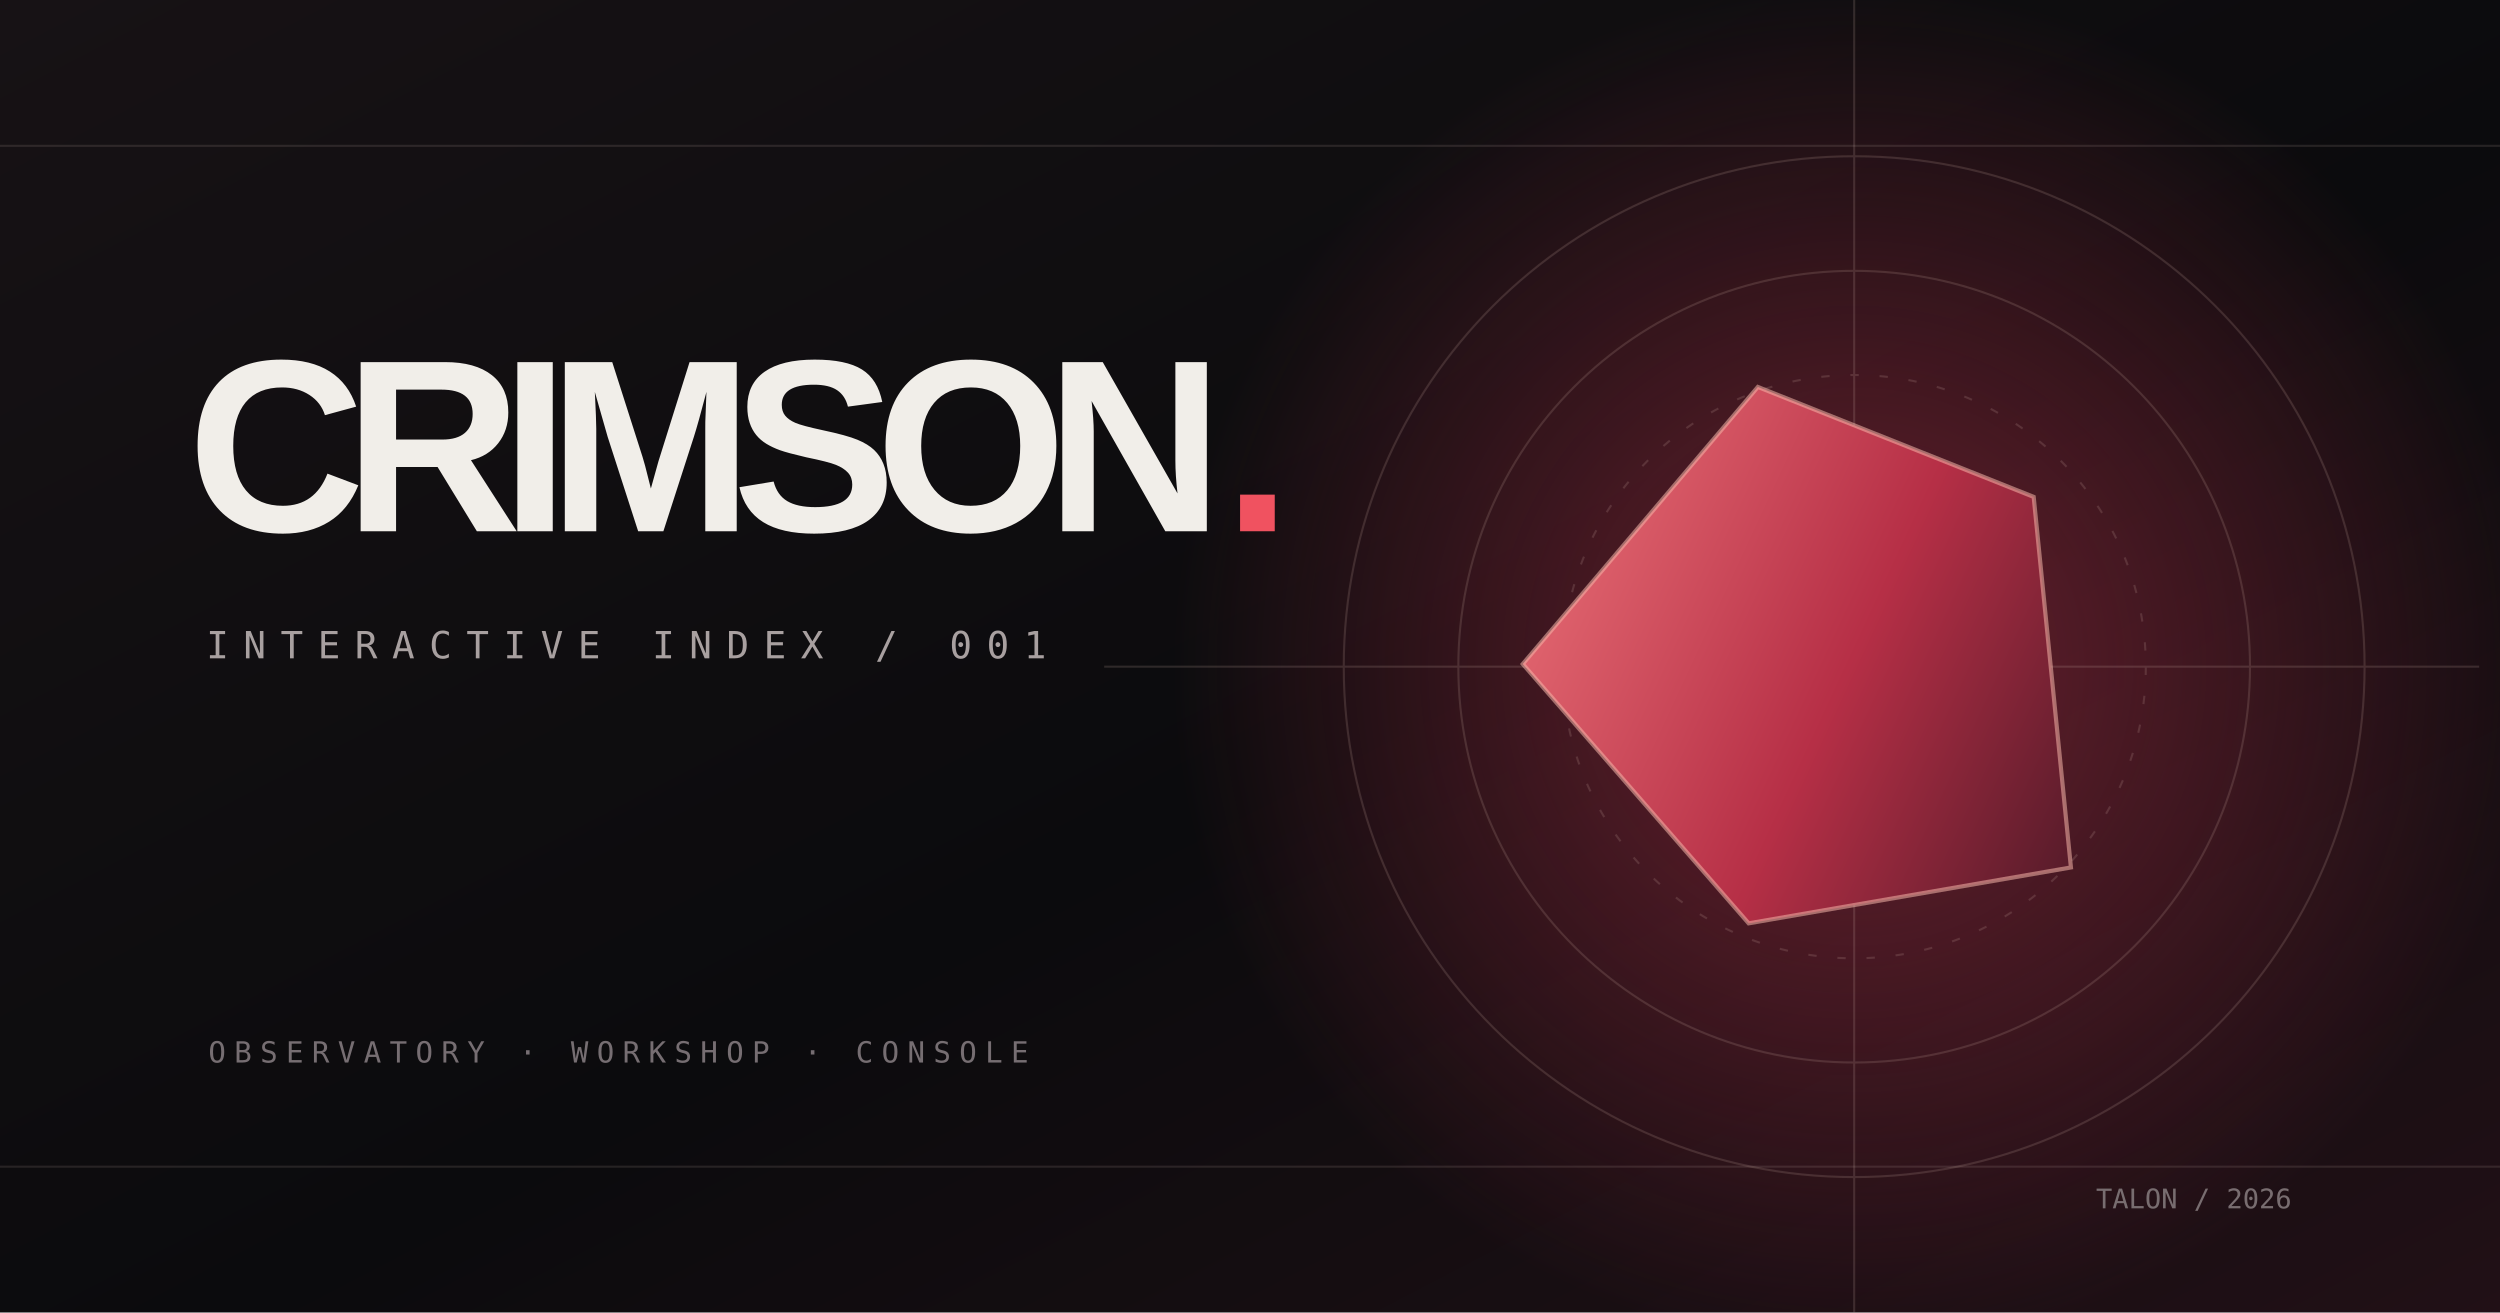
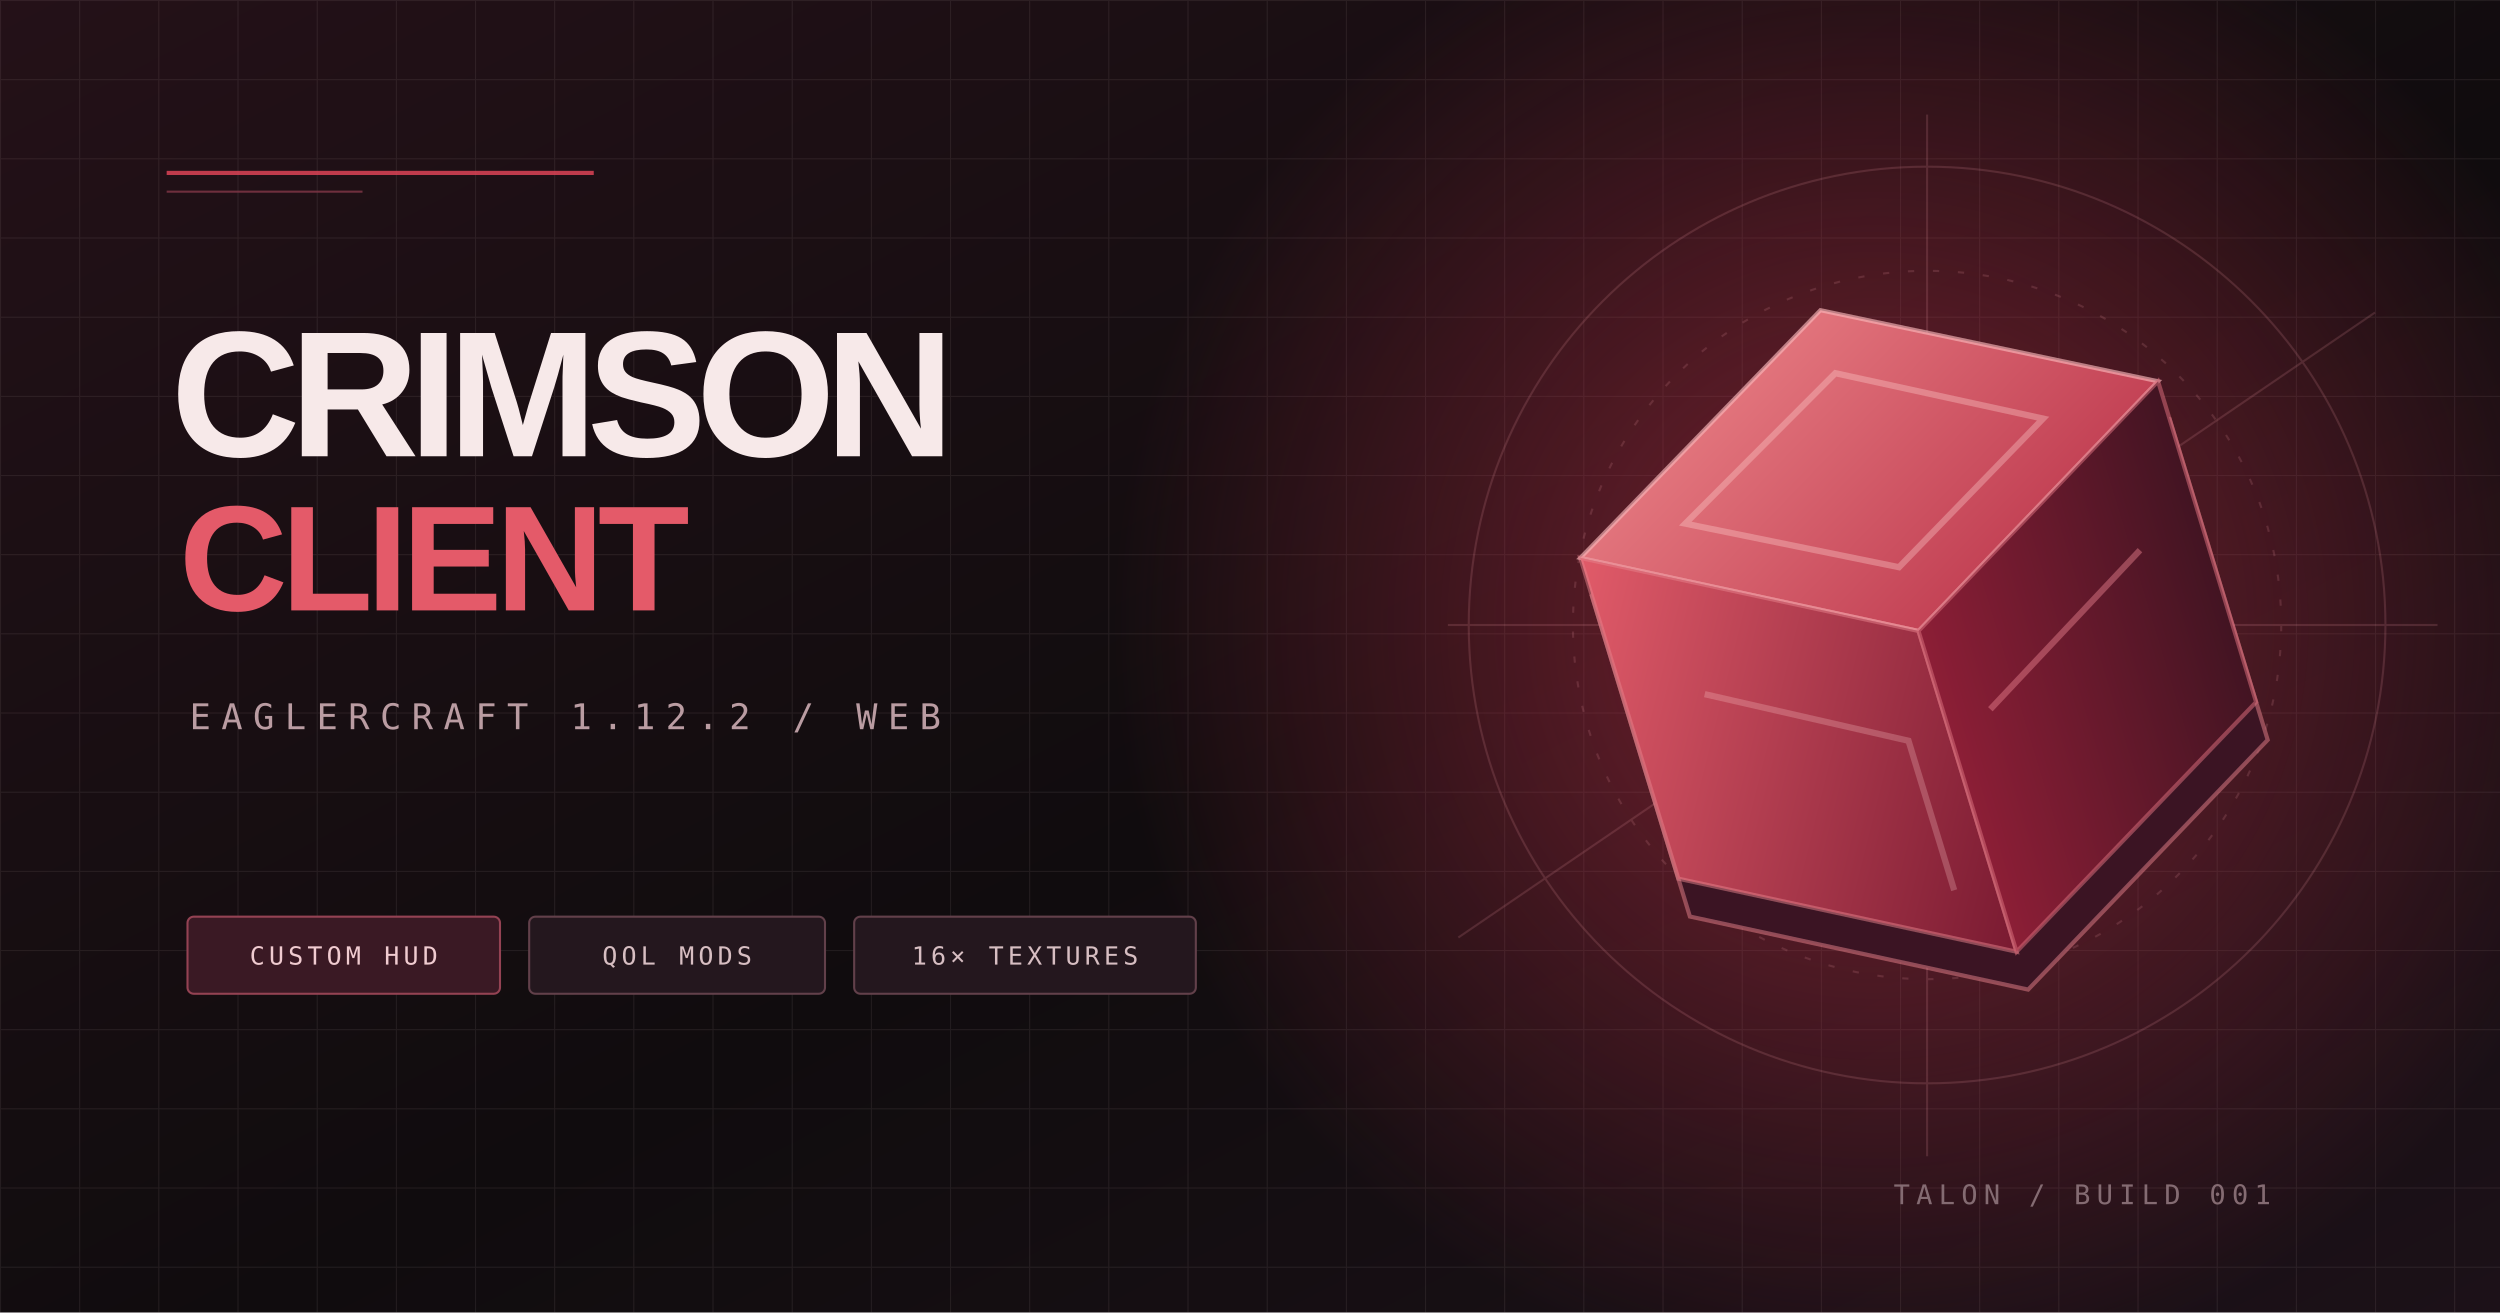
<svg xmlns="http://www.w3.org/2000/svg" width="1200" height="630" viewBox="0 0 1200 630">
  <defs>
    <linearGradient id="bg" x1="0" y1="0" x2="1" y2="1">
-       <stop stop-color="#171215" />
-       <stop offset=".55" stop-color="#0b0b0d" />
-       <stop offset="1" stop-color="#211016" />
+       <stop stop-color="#241118" />
+       <stop offset=".55" stop-color="#100c0e" />
+       <stop offset="1" stop-color="#1c1118" />
    </linearGradient>
    <radialGradient id="glow">
-       <stop stop-color="#a52d43" stop-opacity=".62" />
-       <stop offset="1" stop-color="#a52d43" stop-opacity="0" />
+       <stop stop-color="#c6314a" stop-opacity=".58" />
+       <stop offset="1" stop-color="#c6314a" stop-opacity="0" />
    </radialGradient>
-     <linearGradient id="red" x1="0" y1="0" x2="1" y2="1">
-       <stop stop-color="#f0787d" />
-       <stop offset=".55" stop-color="#b62f46" />
-       <stop offset="1" stop-color="#421724" />
+     <linearGradient id="front" x1="0" y1="0" x2="1" y2="1">
+       <stop stop-color="#e15b69" />
+       <stop offset="1" stop-color="#791a31" />
    </linearGradient>
+     <linearGradient id="side" x1="0" y1="0" x2="1" y2="0">
+       <stop stop-color="#8c1e36" />
+       <stop offset="1" stop-color="#421422" />
+     </linearGradient>
+     <linearGradient id="top" x1="0" y1="0" x2="1" y2="1">
+       <stop stop-color="#f08b8e" />
+       <stop offset="1" stop-color="#b52b43" />
+     </linearGradient>
+     <pattern id="grid" width="38" height="38" patternUnits="userSpaceOnUse">
+       <path d="M38 0H0V38" fill="none" stroke="#dcbfc4" stroke-opacity=".09" stroke-width="1" />
+     </pattern>
  </defs>
  <rect width="1200" height="630" fill="url(#bg)" />
-   <circle cx="890" cy="320" r="330" fill="url(#glow)" />
-   <g opacity=".17" stroke="#d4b8ad" fill="none">
-     <circle cx="890" cy="320" r="245" />
-     <circle cx="890" cy="320" r="190" />
-     <circle cx="890" cy="320" r="140" stroke-dasharray="4 10" />
-     <path d="M530 320H1190M890 0V630" />
+   <rect width="1200" height="630" fill="url(#grid)" />
+   <circle cx="900" cy="300" r="370" fill="url(#glow)" />
+   <g opacity=".19" stroke="#d98b94" fill="none">
+     <path d="M695 300H1170M925 55V555" />
+     <circle cx="925" cy="300" r="220" />
+     <circle cx="925" cy="300" r="170" stroke-dasharray="3 9" />
+     <path d="M700 450L1140 150" />
  </g>
-   <path d="M890 178l108 93-41 174-155-25-62-153z" fill="url(#red)" stroke="#f3b5a8" stroke-opacity=".55" stroke-width="2" transform="rotate(-19 890 320)" />
-   <path d="M0 70H1200M0 560H1200" stroke="#d8c5b8" stroke-opacity=".13" />
-   <text x="90" y="255" fill="#f1eee9" font-family="Arial, sans-serif" font-size="118" font-weight="700" letter-spacing="-10">CRIMSON<tspan fill="#f05260">.</tspan>
-   </text>
-   <text x="99" y="316" fill="#a8a0a0" font-family="monospace" font-size="18" letter-spacing="7">INTERACTIVE INDEX / 001</text>
-   <text x="100" y="510" fill="#766e72" font-family="monospace" font-size="14" letter-spacing="4">OBSERVATORY  ·  WORKSHOP  ·  CONSOLE</text>
-   <text x="1100" y="580" text-anchor="end" fill="#786d70" font-family="monospace" font-size="13">TALON / 2026</text>
+   <g transform="translate(920 300) rotate(-17)">
+     <path d="M0-158L145-78V83L0 164L-145 83V-78Z" fill="#3b1423" stroke="#e7828c" stroke-opacity=".5" stroke-width="2" transform="translate(0 19)" />
+     <path d="M0-158L145-78L0 3L-145-78Z" fill="url(#top)" stroke="#f8b5b8" stroke-opacity=".65" stroke-width="2" />
+     <path d="M-145-78L0 3V164L-145 83Z" fill="url(#front)" stroke="#e7838d" stroke-opacity=".5" stroke-width="2" />
+     <path d="M0 3L145-78V83L0 164Z" fill="url(#side)" stroke="#d46a78" stroke-opacity=".55" stroke-width="2" />
+     <path d="M-92-79L-2-127L87-77L0-29Z" fill="none" stroke="#ffd0cf" stroke-opacity=".35" stroke-width="3" />
+     <path d="M-107 2L-20 52L-20 127" fill="none" stroke="#ffd2d3" stroke-opacity=".25" stroke-width="3" />
+     <path d="M22 49L113-3" fill="none" stroke="#ec8390" stroke-opacity=".45" stroke-width="3" />
+   </g>
+   <g opacity=".85">
+     <path d="M80 83H285" stroke="#dc4356" stroke-width="2" />
+     <path d="M80 92H174" stroke="#7c3544" stroke-width="1" />
+   </g>
+   <text x="82" y="219" fill="#f7e9e9" font-family="Arial,sans-serif" font-size="86" font-weight="900" letter-spacing="-5">CRIMSON</text>
+   <text x="86" y="293" fill="#e45a69" font-family="Arial,sans-serif" font-size="72" font-weight="900" letter-spacing="-3">CLIENT</text>
+   <text x="91" y="350" fill="#ba9ca2" font-family="monospace" font-size="17" letter-spacing="5">EAGLERCRAFT 1.12.2 / WEB</text>
+   <g transform="translate(90 440)" font-family="monospace" font-size="12" letter-spacing="2">
+     <rect width="150" height="37" rx="3" fill="#3a1924" stroke="#944253" />
+     <text x="75" y="23" text-anchor="middle" fill="#f0cbd0">CUSTOM HUD</text>
+     <rect x="164" width="142" height="37" rx="3" fill="#24171e" stroke="#62404a" />
+     <text x="235" y="23" text-anchor="middle" fill="#d7bec2">QOL MODS</text>
+     <rect x="320" width="164" height="37" rx="3" fill="#24171e" stroke="#62404a" />
+     <text x="402" y="23" text-anchor="middle" fill="#d7bec2">16× TEXTURES</text>
+   </g>
+   <text x="1090" y="578" text-anchor="end" fill="#846b72" font-family="monospace" font-size="13" letter-spacing="3">TALON / BUILD 001</text>
</svg>
